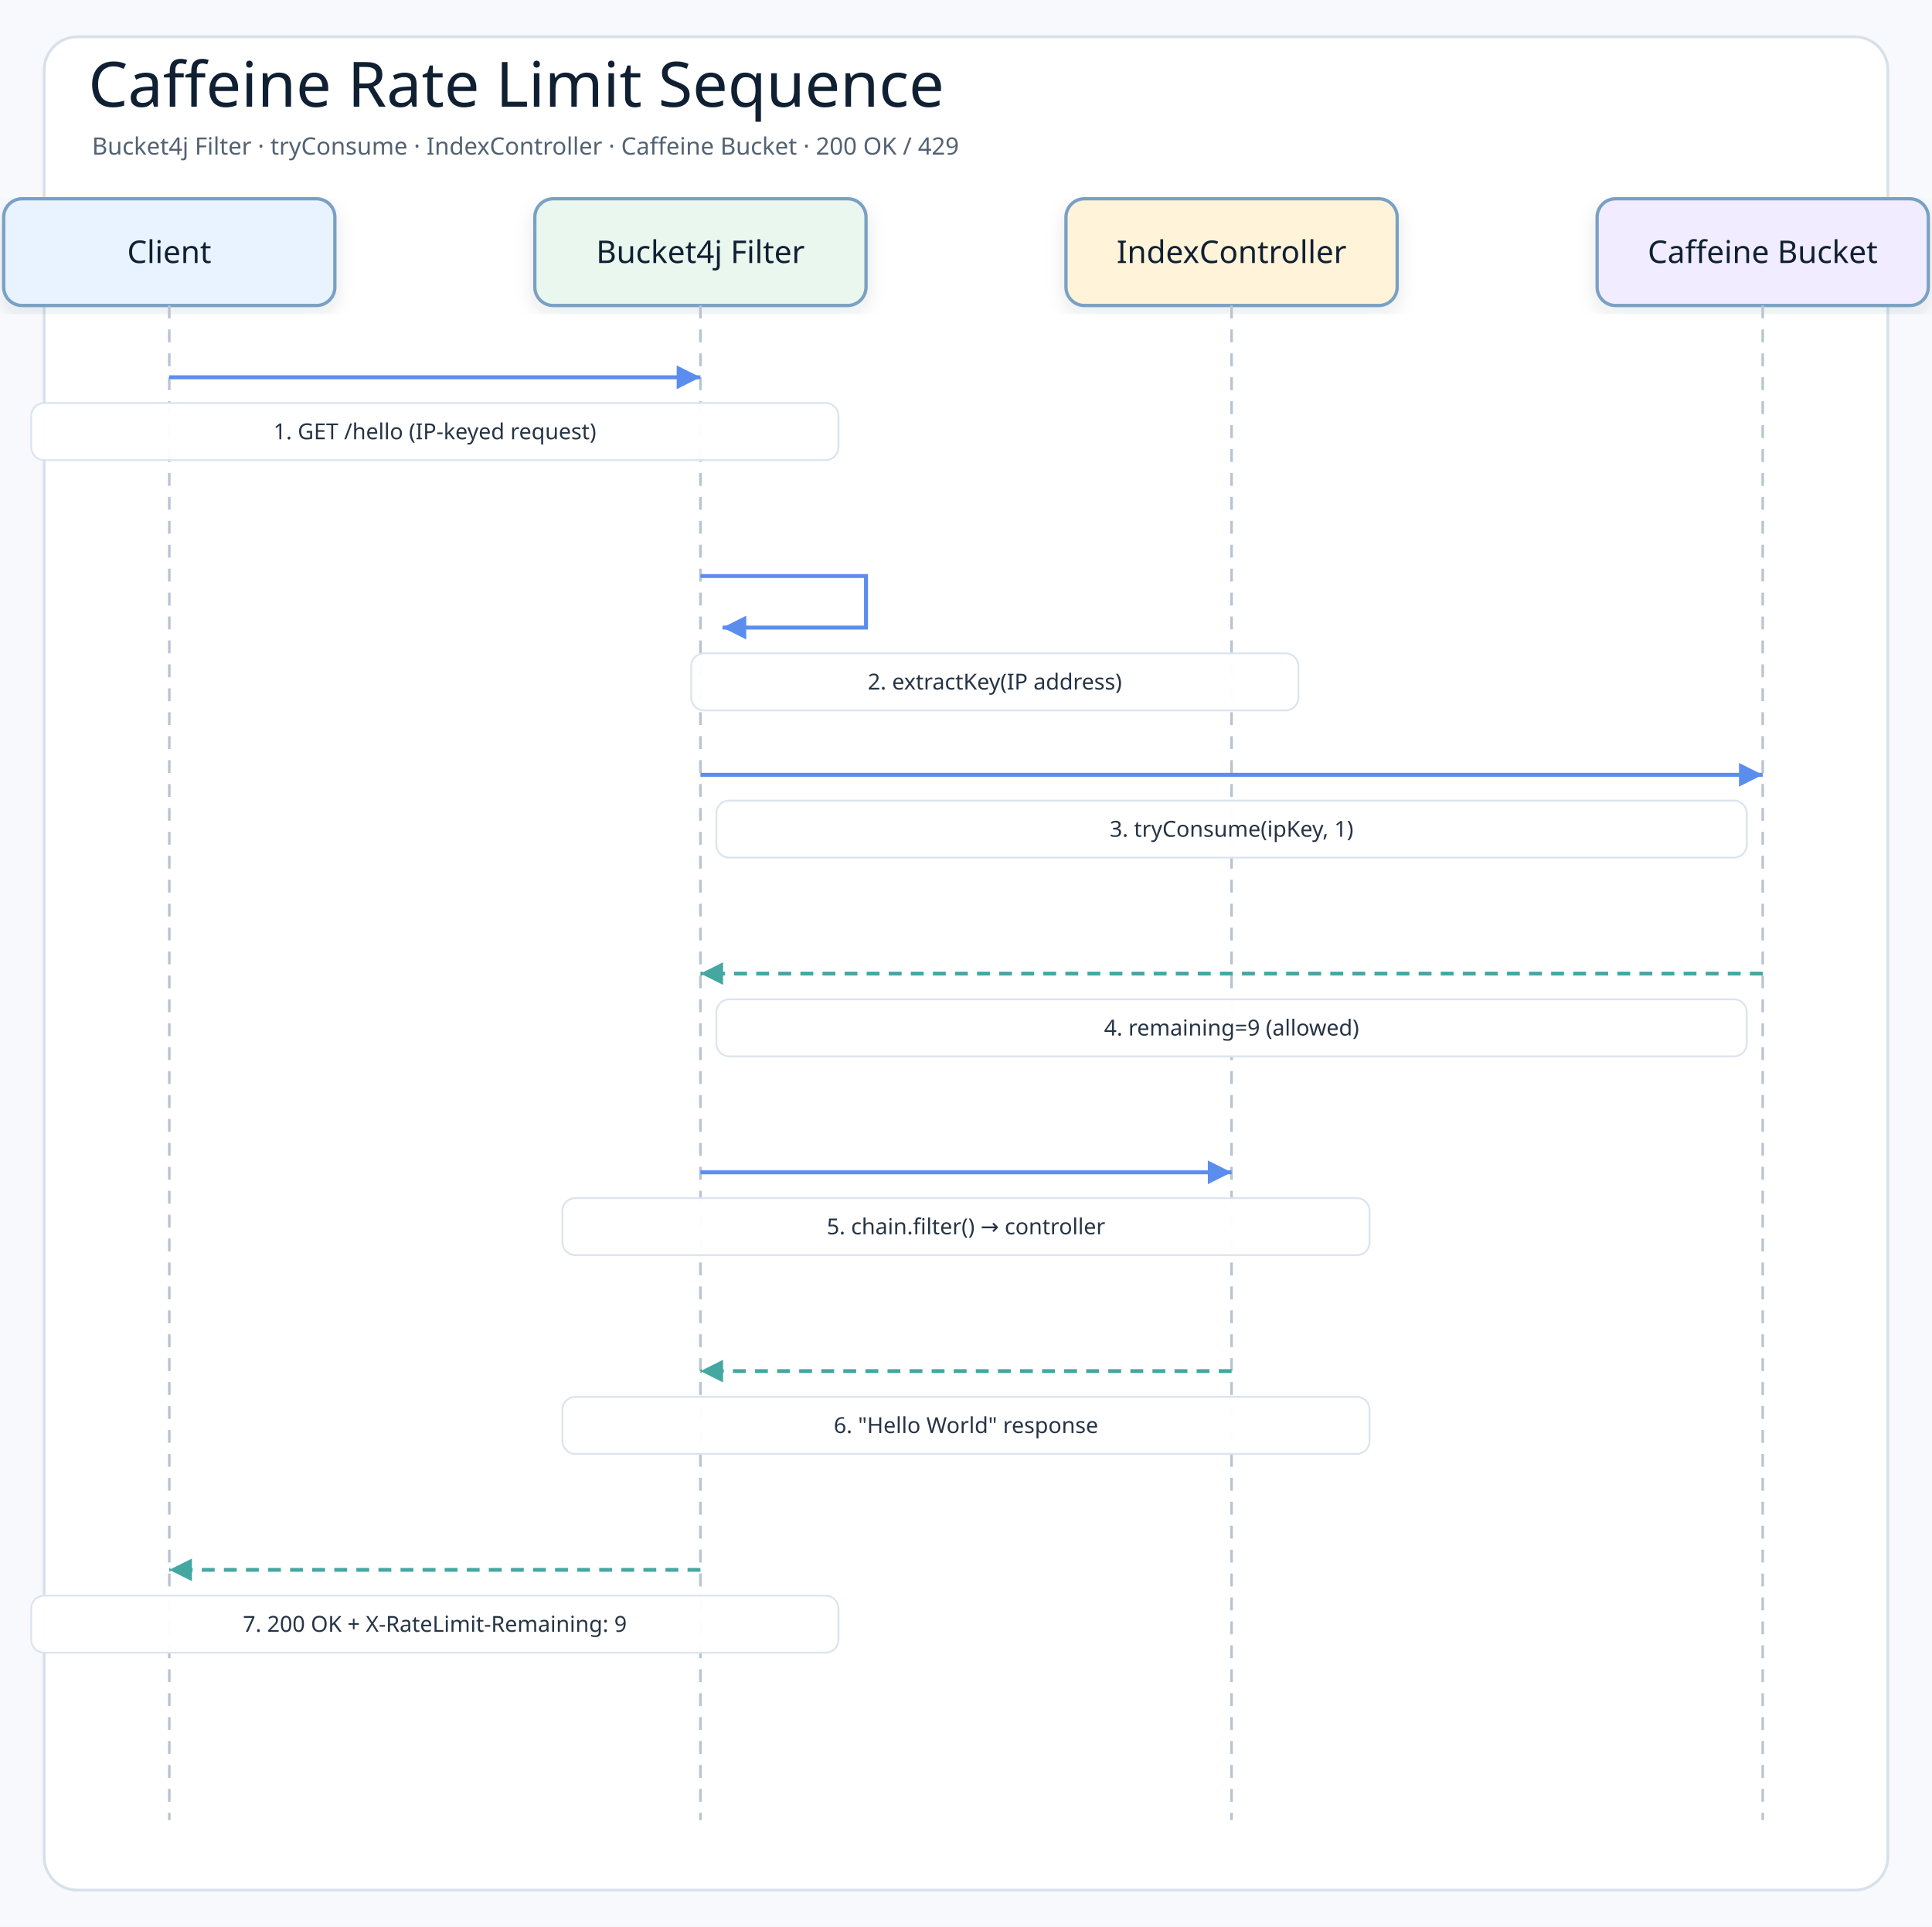
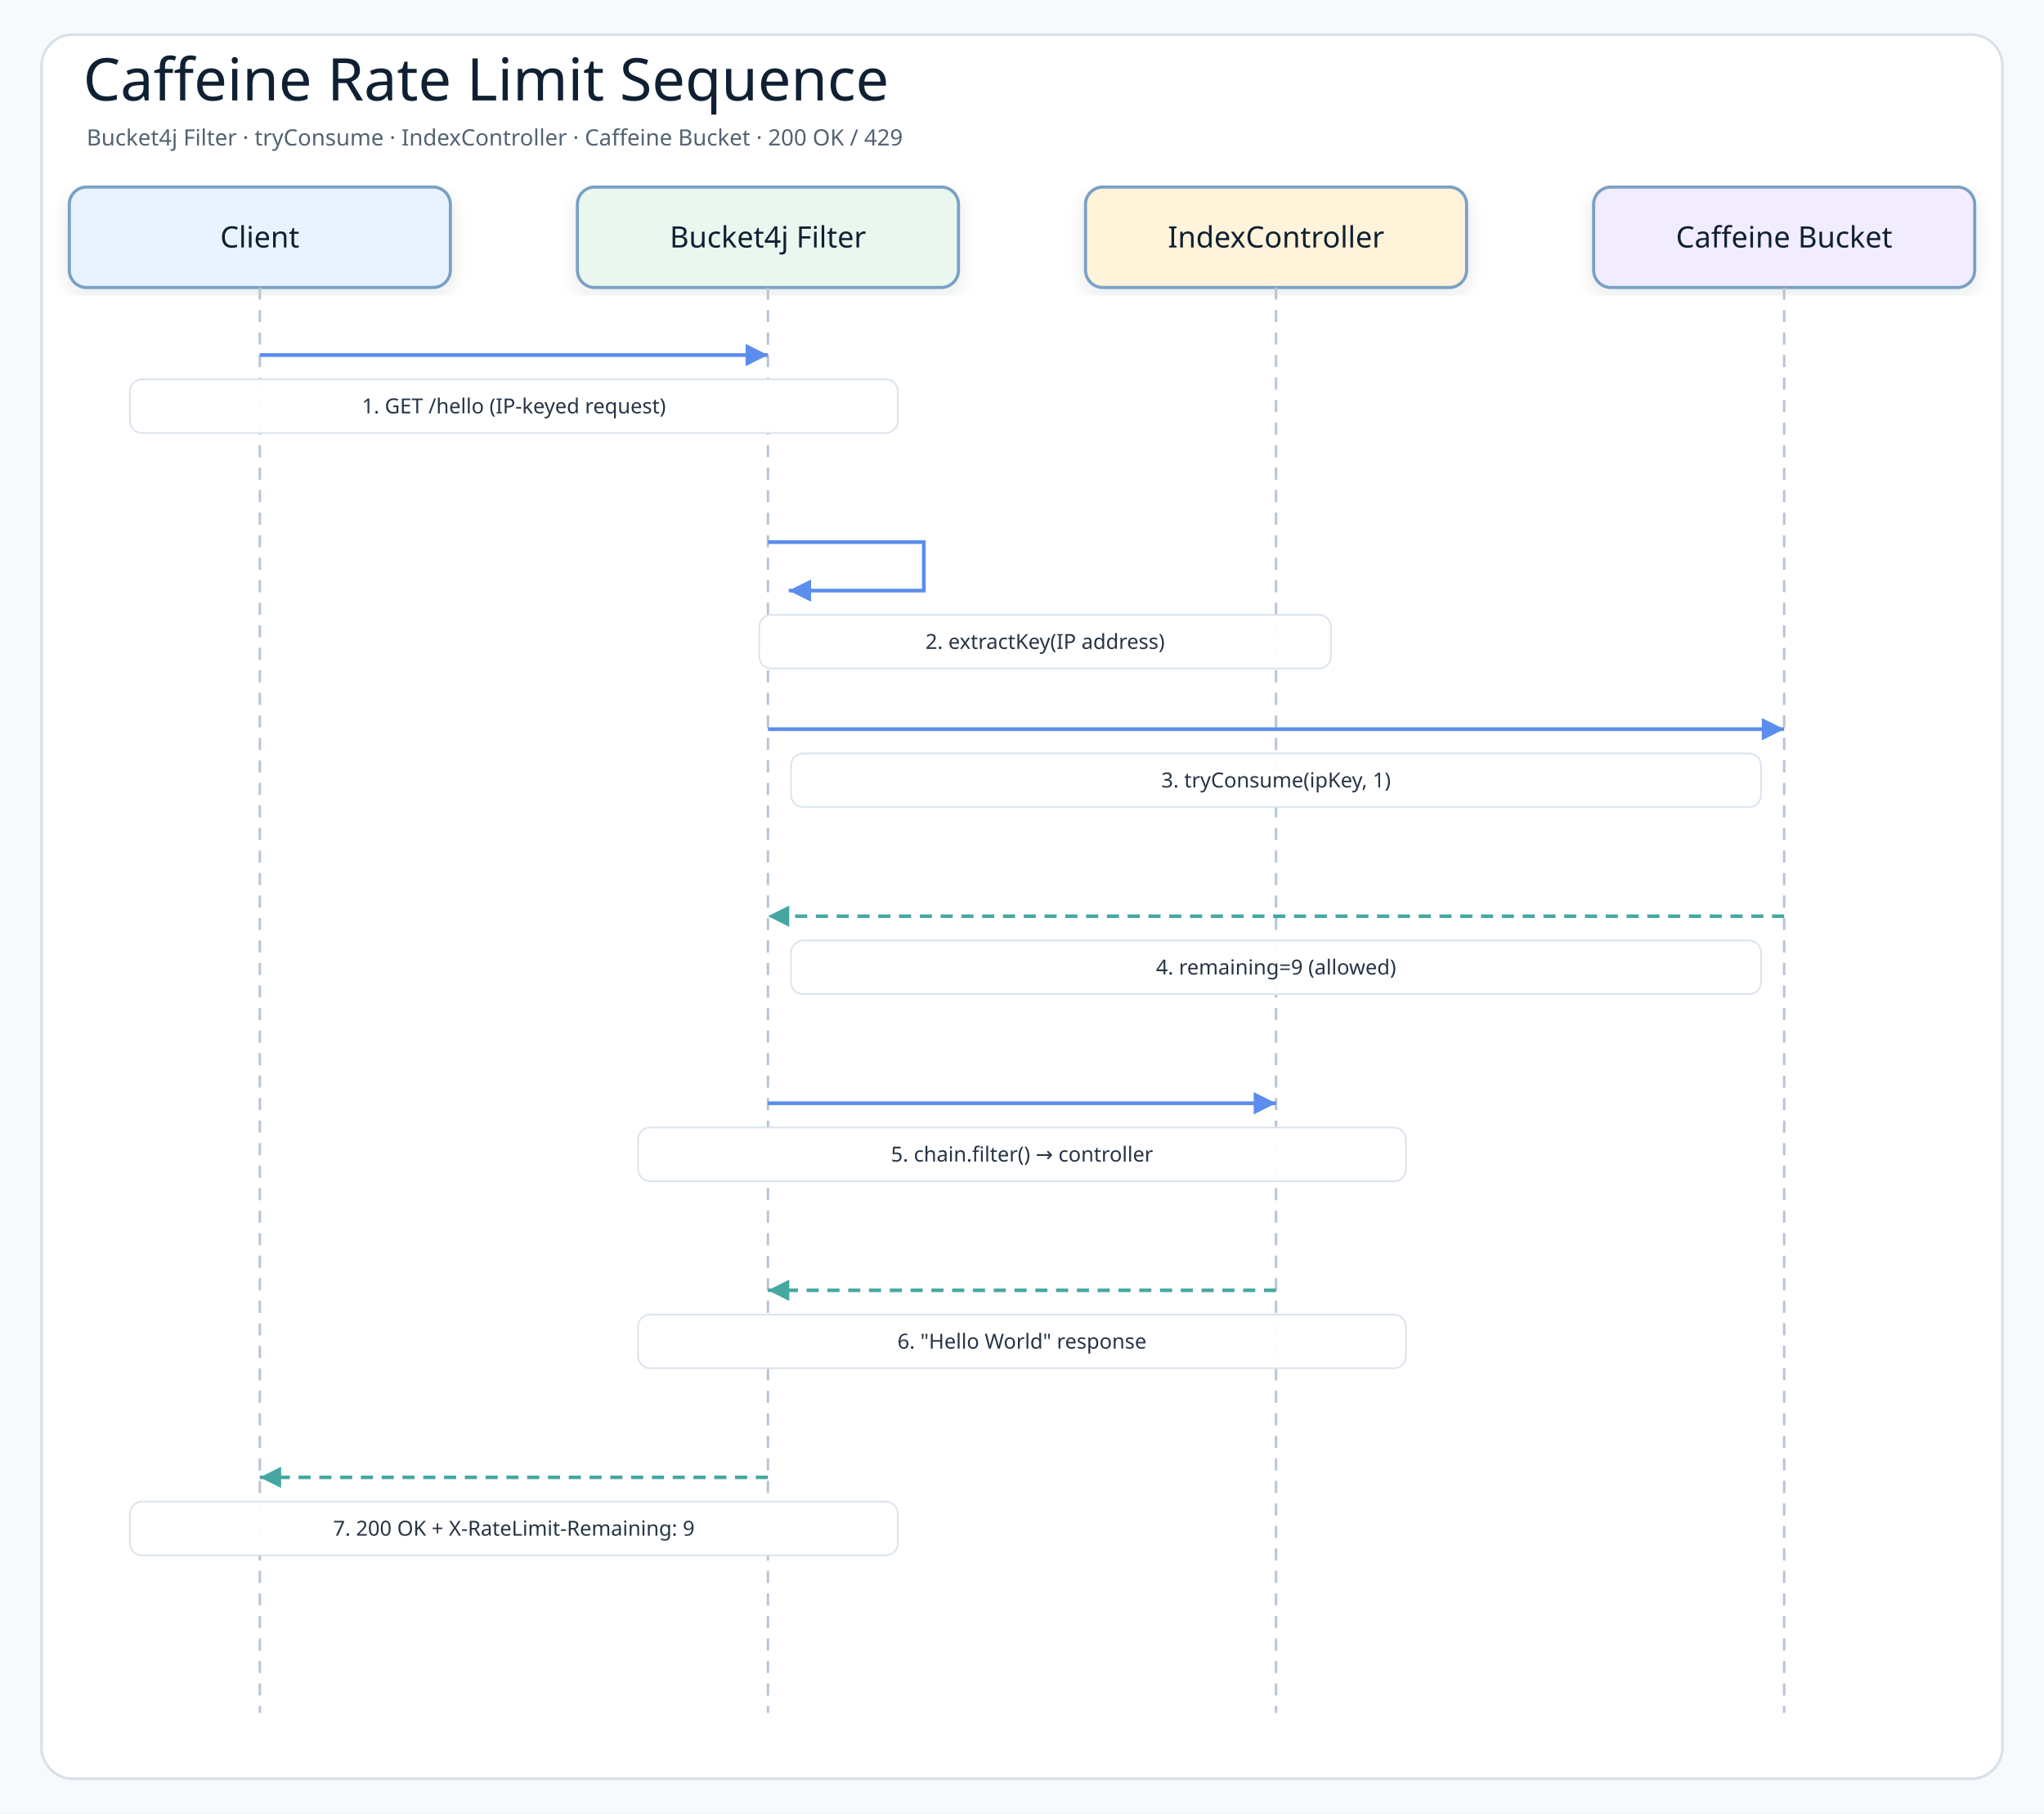
- <svg xmlns="http://www.w3.org/2000/svg" width="1050" height="1047" viewBox="0 0 1050 1047" role="img" aria-label="Caffeine Rate Limit Sequence">
+ <svg xmlns="http://www.w3.org/2000/svg" width="1180" height="1047" viewBox="0 0 1180 1047" role="img" aria-label="Caffeine Rate Limit Sequence">
  <defs>
    <filter id="shadow" x="-8%" y="-8%" width="116%" height="116%">
      <feDropShadow dx="0" dy="4" stdDeviation="5" flood-color="#1f2937" flood-opacity="0.10" />
    </filter>
    <marker id="arrowBlue" markerWidth="8" markerHeight="8" refX="7" refY="4" orient="auto" markerUnits="strokeWidth">
      <path d="M1 1 L7 4 L1 7 Z" fill="#5b8def" />
    </marker>
    <marker id="arrowTeal" markerWidth="8" markerHeight="8" refX="7" refY="4" orient="auto" markerUnits="strokeWidth">
      <path d="M1 1 L7 4 L1 7 Z" fill="#45a7a1" />
    </marker>
    <style>
    .canvas{fill:#f7f9fc}
    .frame{fill:#ffffff;stroke:#d8e0ea;stroke-width:1.5}
    .title{font-family:"Architects Daughter";font-size:34px;fill:#102033}
    .subtitle{font-family:"Comic Mono";font-size:13px;fill:#536273}
    .actor{font-family:"Architects Daughter";font-size:17px;fill:#102033}
    .message{font-family:"Comic Mono";font-size:12px;fill:#263445;paint-order:stroke;stroke:#ffffff;stroke-width:4px;stroke-linejoin:round}
    .detail{font-family:"Comic Mono";font-size:11px;fill:#536273}
    .lifeline{stroke:#b8c4d3;stroke-width:1.4;stroke-dasharray:7 6}
    .call{stroke:#5b8def;stroke-width:2.15;fill:none;marker-end:url(#arrowBlue)}
    .return{stroke:#45a7a1;stroke-width:2.05;stroke-dasharray:7 5;fill:none;marker-end:url(#arrowTeal)}
    .box{stroke-width:1.8;filter:url(#shadow)}
  </style>
  </defs>
-   <rect class="canvas" width="1050" height="1047" />
-   <rect class="frame" x="24" y="20" width="1002" height="1007" rx="18" />
+   <rect class="canvas" width="1180" height="1047" />
+   <rect class="frame" x="24" y="20" width="1132" height="1007" rx="18" />
  <text class="title" x="48" y="58">Caffeine Rate Limit Sequence</text>
  <text class="subtitle" x="50" y="84">Bucket4j Filter · tryConsume · IndexController · Caffeine Bucket · 200 OK / 429</text>
-   <rect class="box" x="2" y="108" width="180" height="58" rx="10" fill="#e8f3ff" stroke="#7aa0c4" />
-   <text class="actor" x="92" y="137" text-anchor="middle" dominant-baseline="middle">Client</text>
-   <line class="lifeline" x1="92" y1="166" x2="92" y2="989" />
-   <rect class="box" x="290.667" y="108" width="180" height="58" rx="10" fill="#eaf7ef" stroke="#7aa0c4" />
-   <text class="actor" x="380.667" y="137" text-anchor="middle" dominant-baseline="middle">Bucket4j Filter</text>
-   <line class="lifeline" x1="380.667" y1="166" x2="380.667" y2="989" />
-   <rect class="box" x="579.333" y="108" width="180" height="58" rx="10" fill="#fff3d9" stroke="#7aa0c4" />
-   <text class="actor" x="669.333" y="137" text-anchor="middle" dominant-baseline="middle">IndexController</text>
-   <line class="lifeline" x1="669.333" y1="166" x2="669.333" y2="989" />
-   <rect class="box" x="868" y="108" width="180" height="58" rx="10" fill="#f1ecff" stroke="#7aa0c4" />
-   <text class="actor" x="958" y="137" text-anchor="middle" dominant-baseline="middle">Caffeine Bucket</text>
-   <line class="lifeline" x1="958" y1="166" x2="958" y2="989" />
-   <path class="call" d="M92 205 L380.667 205" />
-   <rect class="message-label" x="17" y="219" width="438.667" height="31" rx="7" fill="#ffffff" opacity="0.96" stroke="#dbe3ee" />
-   <text class="message" x="236.333" y="234.5" text-anchor="middle" dominant-baseline="middle">1. GET /hello (IP-keyed request)</text>
-   <path class="call" d="M380.667 313 L470.667 313 L470.667 341 L392.667 341" />
-   <rect class="message-label" x="375.667" y="355" width="330" height="31" rx="7" fill="#ffffff" opacity="0.96" stroke="#dbe3ee" />
-   <text class="message" x="540.667" y="370.5" text-anchor="middle" dominant-baseline="middle">2. extractKey(IP address)</text>
-   <path class="call" d="M380.667 421 L958 421" />
-   <rect class="message-label" x="389.333" y="435" width="560" height="31" rx="7" fill="#ffffff" opacity="0.96" stroke="#dbe3ee" />
-   <text class="message" x="669.333" y="450.5" text-anchor="middle" dominant-baseline="middle">3. tryConsume(ipKey, 1)</text>
-   <path class="return" d="M958 529 L380.667 529" />
-   <rect class="message-label" x="389.333" y="543" width="560" height="31" rx="7" fill="#ffffff" opacity="0.96" stroke="#dbe3ee" />
-   <text class="message" x="669.333" y="558.5" text-anchor="middle" dominant-baseline="middle">4. remaining=9 (allowed)</text>
-   <path class="call" d="M380.667 637 L669.333 637" />
-   <rect class="message-label" x="305.667" y="651" width="438.667" height="31" rx="7" fill="#ffffff" opacity="0.96" stroke="#dbe3ee" />
-   <text class="message" x="525" y="666.5" text-anchor="middle" dominant-baseline="middle">5. chain.filter() → controller</text>
-   <path class="return" d="M669.333 745 L380.667 745" />
-   <rect class="message-label" x="305.667" y="759" width="438.667" height="31" rx="7" fill="#ffffff" opacity="0.96" stroke="#dbe3ee" />
-   <text class="message" x="525" y="774.5" text-anchor="middle" dominant-baseline="middle">6. "Hello World" response</text>
-   <path class="return" d="M380.667 853 L92 853" />
-   <rect class="message-label" x="17" y="867" width="438.667" height="31" rx="7" fill="#ffffff" opacity="0.96" stroke="#dbe3ee" />
-   <text class="message" x="236.333" y="882.5" text-anchor="middle" dominant-baseline="middle">7. 200 OK + X-RateLimit-Remaining: 9</text>
+   <rect class="box" x="40" y="108" width="220" height="58" rx="10" fill="#e8f3ff" stroke="#7aa0c4" />
+   <text class="actor" x="150" y="137" text-anchor="middle" dominant-baseline="middle">Client</text>
+   <line class="lifeline" x1="150" y1="166" x2="150" y2="989" />
+   <rect class="box" x="333.333" y="108" width="220" height="58" rx="10" fill="#eaf7ef" stroke="#7aa0c4" />
+   <text class="actor" x="443.333" y="137" text-anchor="middle" dominant-baseline="middle">Bucket4j Filter</text>
+   <line class="lifeline" x1="443.333" y1="166" x2="443.333" y2="989" />
+   <rect class="box" x="626.667" y="108" width="220" height="58" rx="10" fill="#fff3d9" stroke="#7aa0c4" />
+   <text class="actor" x="736.667" y="137" text-anchor="middle" dominant-baseline="middle">IndexController</text>
+   <line class="lifeline" x1="736.667" y1="166" x2="736.667" y2="989" />
+   <rect class="box" x="920" y="108" width="220" height="58" rx="10" fill="#f1ecff" stroke="#7aa0c4" />
+   <text class="actor" x="1030" y="137" text-anchor="middle" dominant-baseline="middle">Caffeine Bucket</text>
+   <line class="lifeline" x1="1030" y1="166" x2="1030" y2="989" />
+   <path class="call" d="M150 205 L443.333 205" />
+   <rect class="message-label" x="75" y="219" width="443.333" height="31" rx="7" fill="#ffffff" opacity="0.96" stroke="#dbe3ee" />
+   <text class="message" x="296.667" y="234.5" text-anchor="middle" dominant-baseline="middle">1. GET /hello (IP-keyed request)</text>
+   <path class="call" d="M443.333 313 L533.333 313 L533.333 341 L455.333 341" />
+   <rect class="message-label" x="438.333" y="355" width="330" height="31" rx="7" fill="#ffffff" opacity="0.96" stroke="#dbe3ee" />
+   <text class="message" x="603.333" y="370.5" text-anchor="middle" dominant-baseline="middle">2. extractKey(IP address)</text>
+   <path class="call" d="M443.333 421 L1030 421" />
+   <rect class="message-label" x="456.667" y="435" width="560" height="31" rx="7" fill="#ffffff" opacity="0.96" stroke="#dbe3ee" />
+   <text class="message" x="736.667" y="450.5" text-anchor="middle" dominant-baseline="middle">3. tryConsume(ipKey, 1)</text>
+   <path class="return" d="M1030 529 L443.333 529" />
+   <rect class="message-label" x="456.667" y="543" width="560" height="31" rx="7" fill="#ffffff" opacity="0.96" stroke="#dbe3ee" />
+   <text class="message" x="736.667" y="558.5" text-anchor="middle" dominant-baseline="middle">4. remaining=9 (allowed)</text>
+   <path class="call" d="M443.333 637 L736.667 637" />
+   <rect class="message-label" x="368.333" y="651" width="443.333" height="31" rx="7" fill="#ffffff" opacity="0.96" stroke="#dbe3ee" />
+   <text class="message" x="590" y="666.5" text-anchor="middle" dominant-baseline="middle">5. chain.filter() → controller</text>
+   <path class="return" d="M736.667 745 L443.333 745" />
+   <rect class="message-label" x="368.333" y="759" width="443.333" height="31" rx="7" fill="#ffffff" opacity="0.96" stroke="#dbe3ee" />
+   <text class="message" x="590" y="774.5" text-anchor="middle" dominant-baseline="middle">6. "Hello World" response</text>
+   <path class="return" d="M443.333 853 L150 853" />
+   <rect class="message-label" x="75" y="867" width="443.333" height="31" rx="7" fill="#ffffff" opacity="0.96" stroke="#dbe3ee" />
+   <text class="message" x="296.667" y="882.5" text-anchor="middle" dominant-baseline="middle">7. 200 OK + X-RateLimit-Remaining: 9</text>
</svg>
